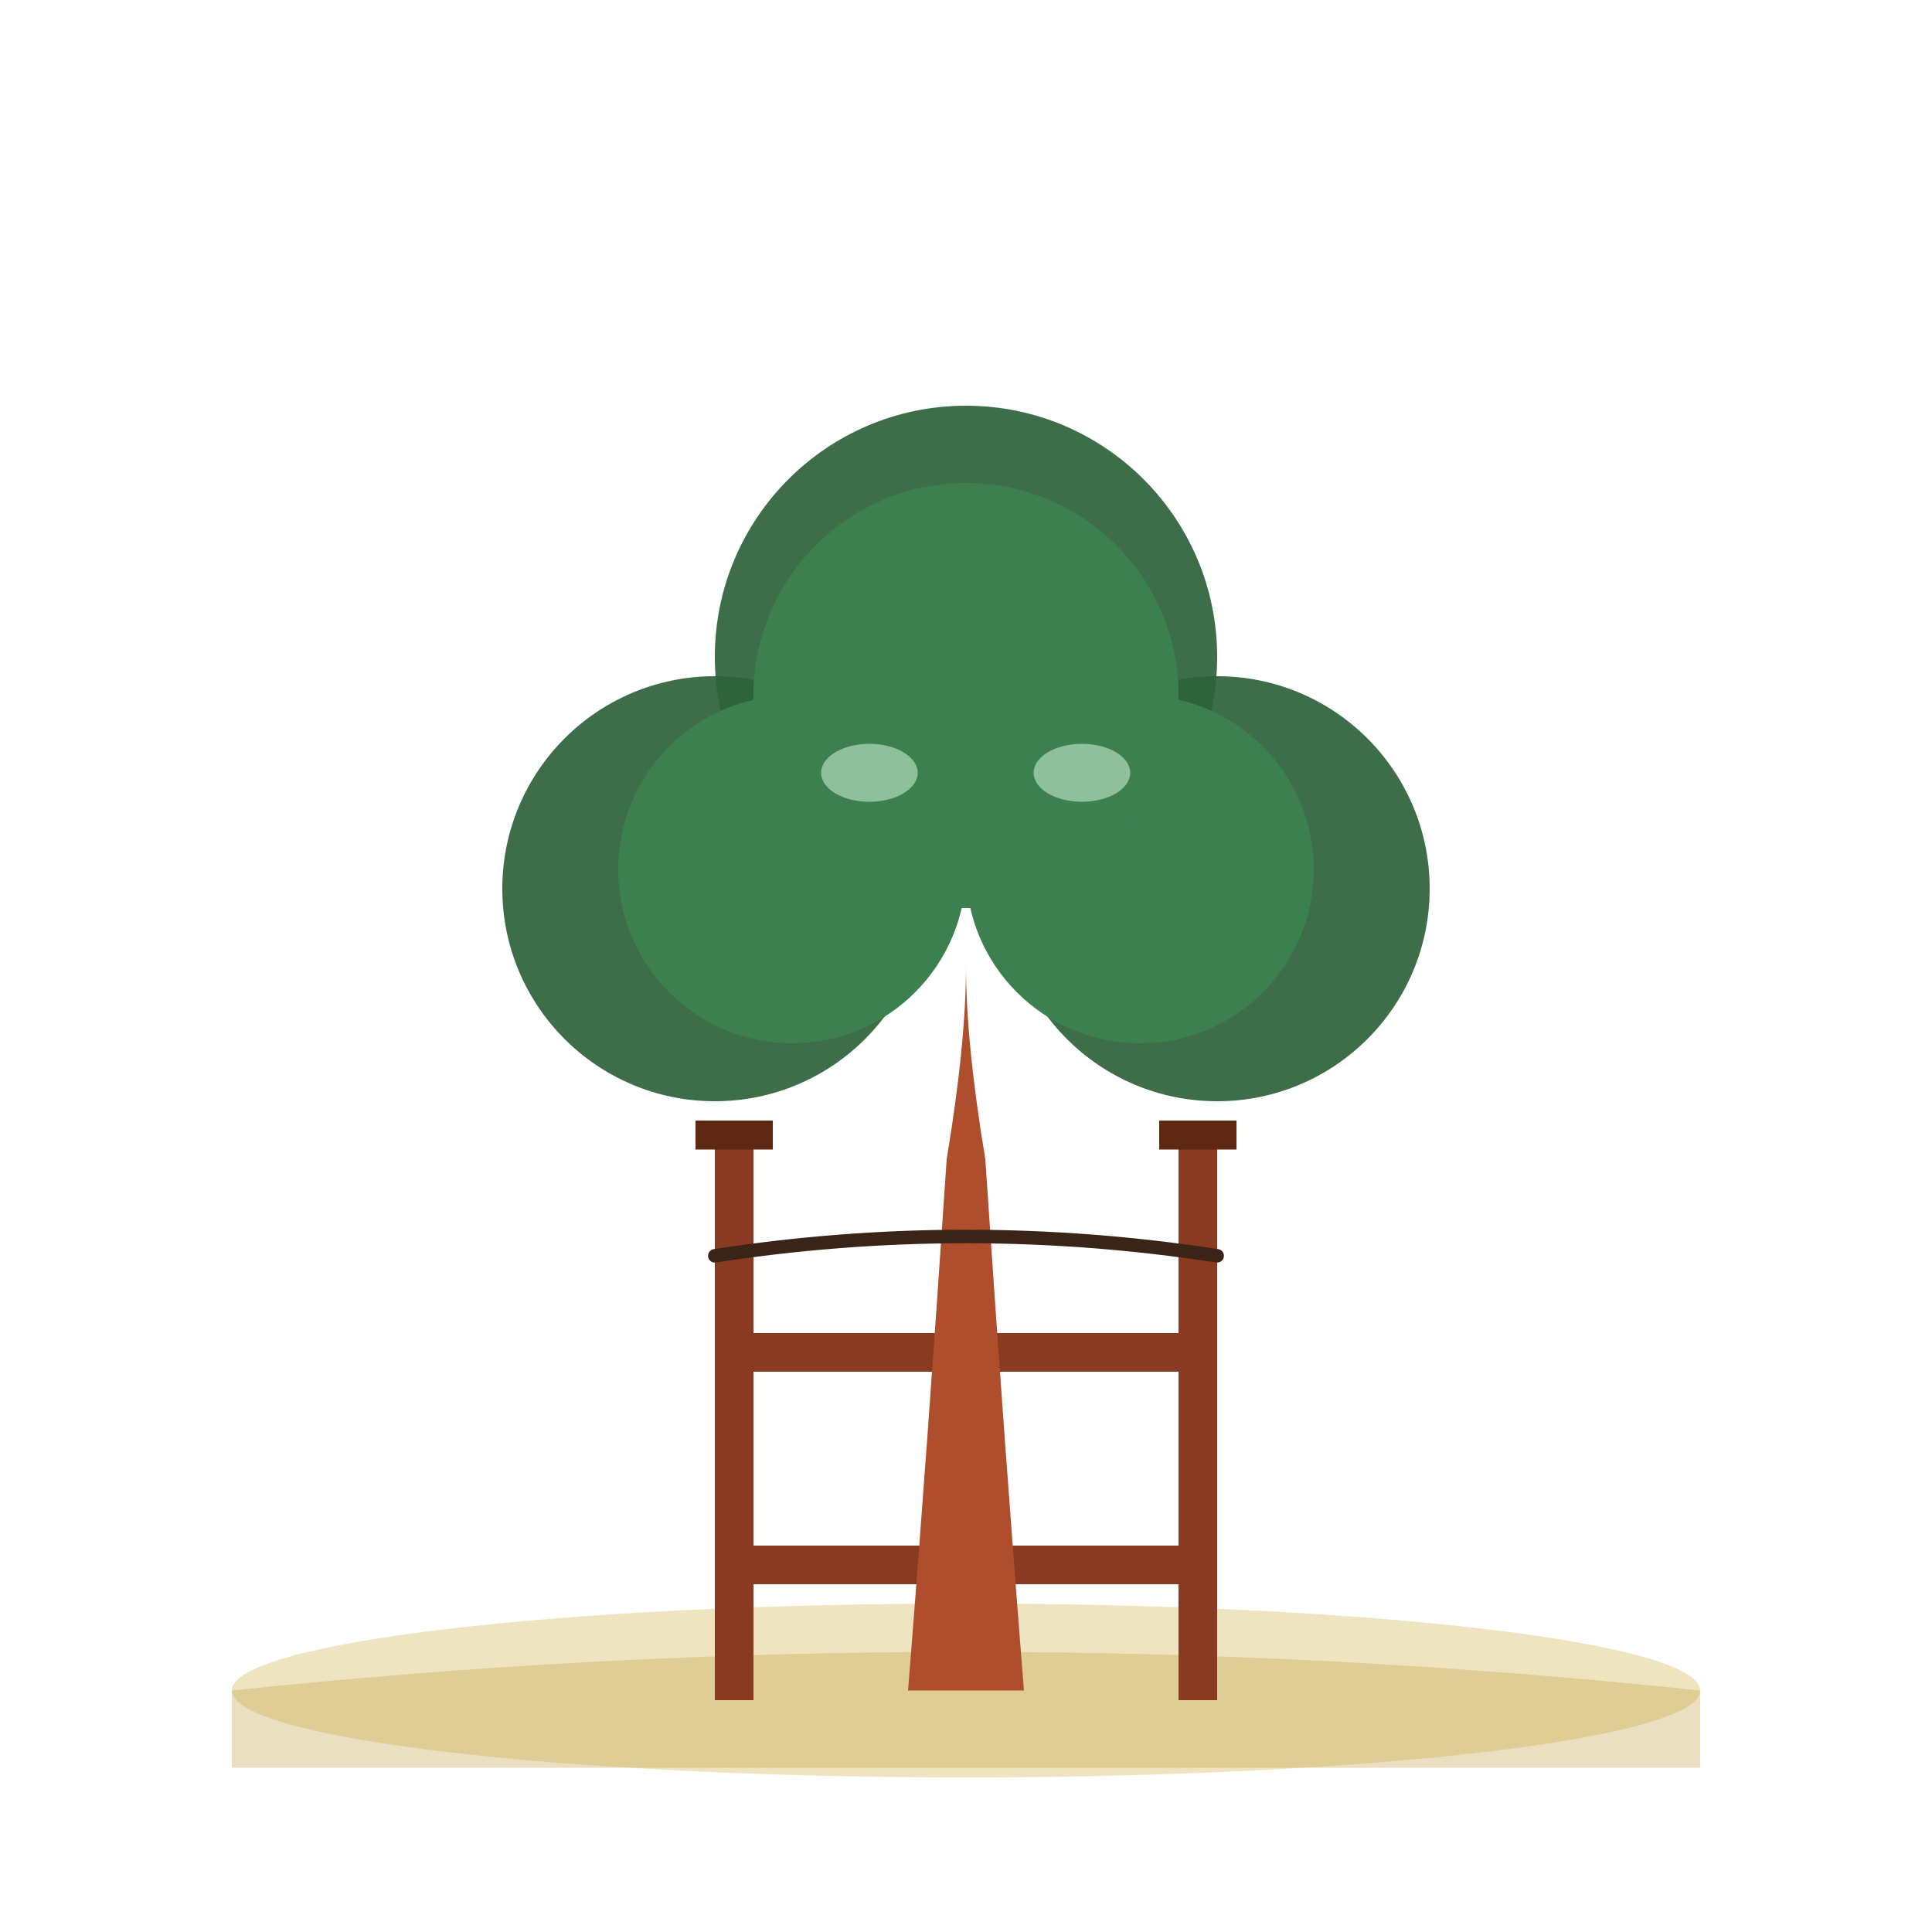
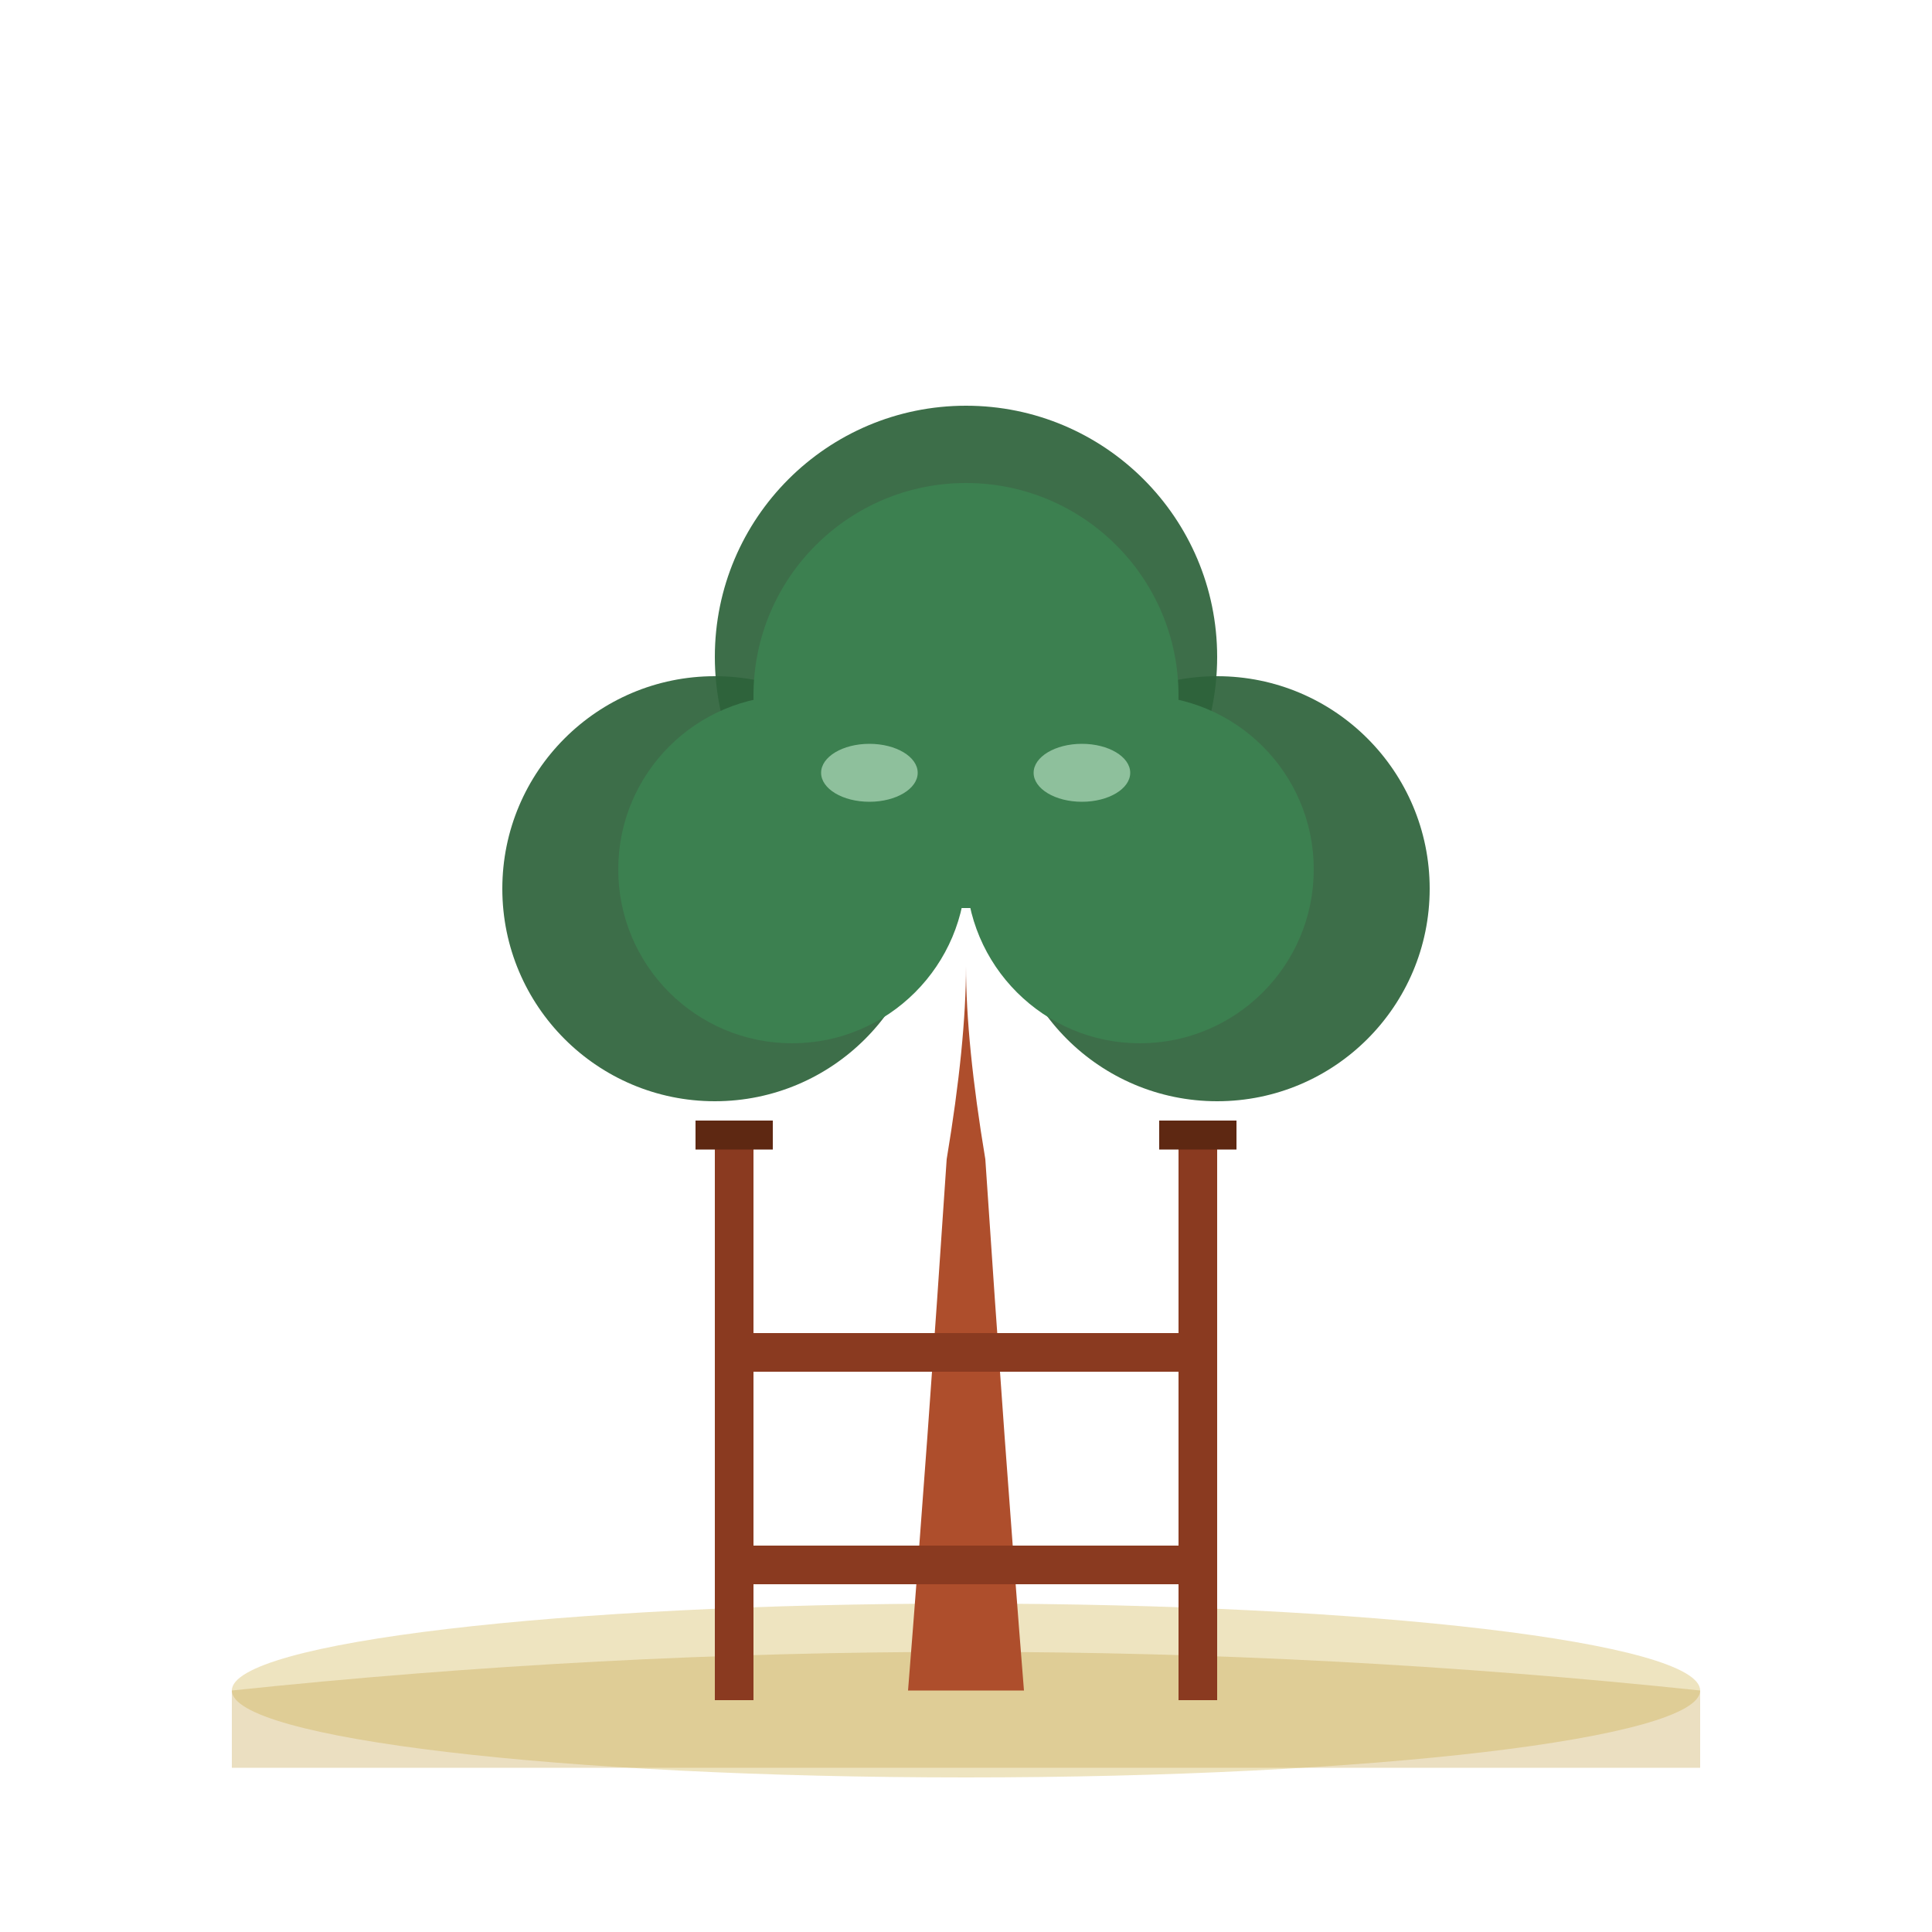
<svg xmlns="http://www.w3.org/2000/svg" viewBox="0 0 200 200" width="200" height="200" role="img" aria-label="Arborist">
+   <style>
+     /* Tree elements: grow in over the first ~700ms. */
+     .arb-trunk { transform-box: fill-box; transform-origin: 50% 100%; animation: arb-grow-trunk .55s .05s both cubic-bezier(.22,.95,.28,1); }
+     .arb-canopy-back  { transform-box: fill-box; transform-origin: 50% 100%; animation: arb-grow-canopy .55s .25s both cubic-bezier(.22,.95,.28,1); }
+     .arb-canopy-mid   { transform-box: fill-box; transform-origin: 50% 100%; animation: arb-grow-canopy .55s .35s both cubic-bezier(.22,.95,.28,1); }
+     .arb-canopy-hi    { animation: arb-fade .35s .55s both ease-out; }
+ 
+     /* Support structure: snaps in AFTER the tree is in place (~800ms). */
+     .arb-stake-left   { transform-box: fill-box; transform-origin: 50% 0%; animation: arb-stake-drop .35s .85s both cubic-bezier(.22,.95,.28,1.15); }
+     .arb-stake-right  { transform-box: fill-box; transform-origin: 50% 0%; animation: arb-stake-drop .35s .98s both cubic-bezier(.22,.95,.28,1.15); }
+     .arb-cap-left     { animation: arb-snap .22s 1.10s both ease-out; }
+     .arb-cap-right    { animation: arb-snap .22s 1.18s both ease-out; }
+     .arb-crossbar     { transform-box: fill-box; transform-origin: 50% 50%; animation: arb-cross-expand .28s 1.22s both cubic-bezier(.22,.95,.28,1.15); }
+     .arb-tie          { stroke-dasharray: 60; stroke-dashoffset: 60; animation: arb-tie-draw .35s 1.50s both ease-out; }
+ 
+     @keyframes arb-grow-trunk {
+       from { transform: scaleY(0); opacity: 0; }
+       to   { transform: scaleY(1); opacity: 1; }
+     }
+     @keyframes arb-grow-canopy {
+       from { transform: scale(.2); opacity: 0; }
+       60%  { transform: scale(1.06); opacity: 1; }
+       to   { transform: scale(1); opacity: 1; }
+     }
+     @keyframes arb-fade {
+       from { opacity: 0; }
+       to   { opacity: .75; }
+     }
+     @keyframes arb-stake-drop {
+       from { transform: translateY(-22px); opacity: 0; }
+       75%  { transform: translateY(2px); opacity: 1; }
+       to   { transform: none; opacity: 1; }
+     }
+     @keyframes arb-snap {
+       from { transform: translateY(-6px); opacity: 0; }
+       to   { transform: none; opacity: 1; }
+     }
+     @keyframes arb-cross-expand {
+       from { transform: scaleX(0); opacity: 0; }
+       to   { transform: none; opacity: 1; }
+     }
+     @keyframes arb-tie-draw {
+       from { stroke-dashoffset: 60; }
+       to   { stroke-dashoffset: 0; }
+     }
+     @media (prefers-reduced-motion: reduce) {
+       .arb-trunk, .arb-canopy-back, .arb-canopy-mid, .arb-canopy-hi,
+       .arb-stake-left, .arb-stake-right, .arb-cap-left, .arb-cap-right,
+       .arb-crossbar, .arb-tie {
+         animation: none !important;
+         opacity: 1 !important;
+         transform: none !important;
+         stroke-dashoffset: 0 !important;
+       }
+     }
+   </style>
  <ellipse cx="100" cy="175" rx="76" ry="9" fill="#E8D9A8" opacity="0.72" />
  <path d="M 24 175 Q 100 167 176 175 L 176 183 L 24 183 Z" fill="#C19A3C" opacity="0.32" />
-   <rect x="74" y="118" width="4" height="58" fill="#8A3A20" />
-   <rect x="122" y="118" width="4" height="58" fill="#8A3A20" />
-   <rect x="74" y="138" width="52" height="4" fill="#8A3A20" />
-   <rect x="74" y="160" width="52" height="4" fill="#8A3A20" />
-   <rect x="72" y="116" width="8" height="3" fill="#5E2812" />
-   <rect x="120" y="116" width="8" height="3" fill="#5E2812" />
-   <path d="M 94 175 Q 96 150 98 120 Q 100 108 100 100 Q 100 108 102 120 Q 104 150 106 175 Z" fill="#AE4E2C" />
-   <circle cx="74" cy="92" r="22" fill="#2C6239" opacity="0.92" />
-   <circle cx="126" cy="92" r="22" fill="#2C6239" opacity="0.92" />
-   <circle cx="100" cy="68" r="26" fill="#2C6239" opacity="0.92" />
-   <circle cx="82" cy="90" r="18" fill="#3C8050" />
-   <circle cx="118" cy="90" r="18" fill="#3C8050" />
-   <circle cx="100" cy="72" r="22" fill="#3C8050" />
-   <ellipse cx="90" cy="80" rx="5" ry="3" fill="#A9D5B5" opacity="0.75" />
-   <ellipse cx="112" cy="80" rx="5" ry="3" fill="#A9D5B5" opacity="0.75" />
-   <path d="M 74 130 Q 100 126 126 130" stroke="#3A2418" stroke-width="1.4" fill="none" stroke-linecap="round" />
+   <path class="arb-trunk" d="M 94 175 Q 96 150 98 120 Q 100 108 100 100 Q 100 108 102 120 Q 104 150 106 175 Z" fill="#AE4E2C" />
+   <g class="arb-canopy-back">
+     <circle cx="74" cy="92" r="22" fill="#2C6239" opacity="0.92" />
+     <circle cx="126" cy="92" r="22" fill="#2C6239" opacity="0.92" />
+     <circle cx="100" cy="68" r="26" fill="#2C6239" opacity="0.92" />
+   </g>
+   <g class="arb-canopy-mid">
+     <circle cx="82" cy="90" r="18" fill="#3C8050" />
+     <circle cx="118" cy="90" r="18" fill="#3C8050" />
+     <circle cx="100" cy="72" r="22" fill="#3C8050" />
+   </g>
+   <g class="arb-canopy-hi">
+     <ellipse cx="90" cy="80" rx="5" ry="3" fill="#A9D5B5" opacity="0.75" />
+     <ellipse cx="112" cy="80" rx="5" ry="3" fill="#A9D5B5" opacity="0.75" />
+   </g>
+   <rect class="arb-stake-left" x="74" y="118" width="4" height="58" fill="#8A3A20" />
+   <rect class="arb-stake-right" x="122" y="118" width="4" height="58" fill="#8A3A20" />
+   <rect class="arb-cap-left" x="72" y="116" width="8" height="3" fill="#5E2812" />
+   <rect class="arb-cap-right" x="120" y="116" width="8" height="3" fill="#5E2812" />
+   <rect class="arb-crossbar" x="74" y="138" width="52" height="4" fill="#8A3A20" />
+   <rect class="arb-crossbar" x="74" y="160" width="52" height="4" fill="#8A3A20" />
+   <path class="arb-tie" d="M 74 130 Q 100 126 126 130" stroke="#3A2418" stroke-width="1.4" fill="none" stroke-linecap="round" pathLength="60" />
</svg>
